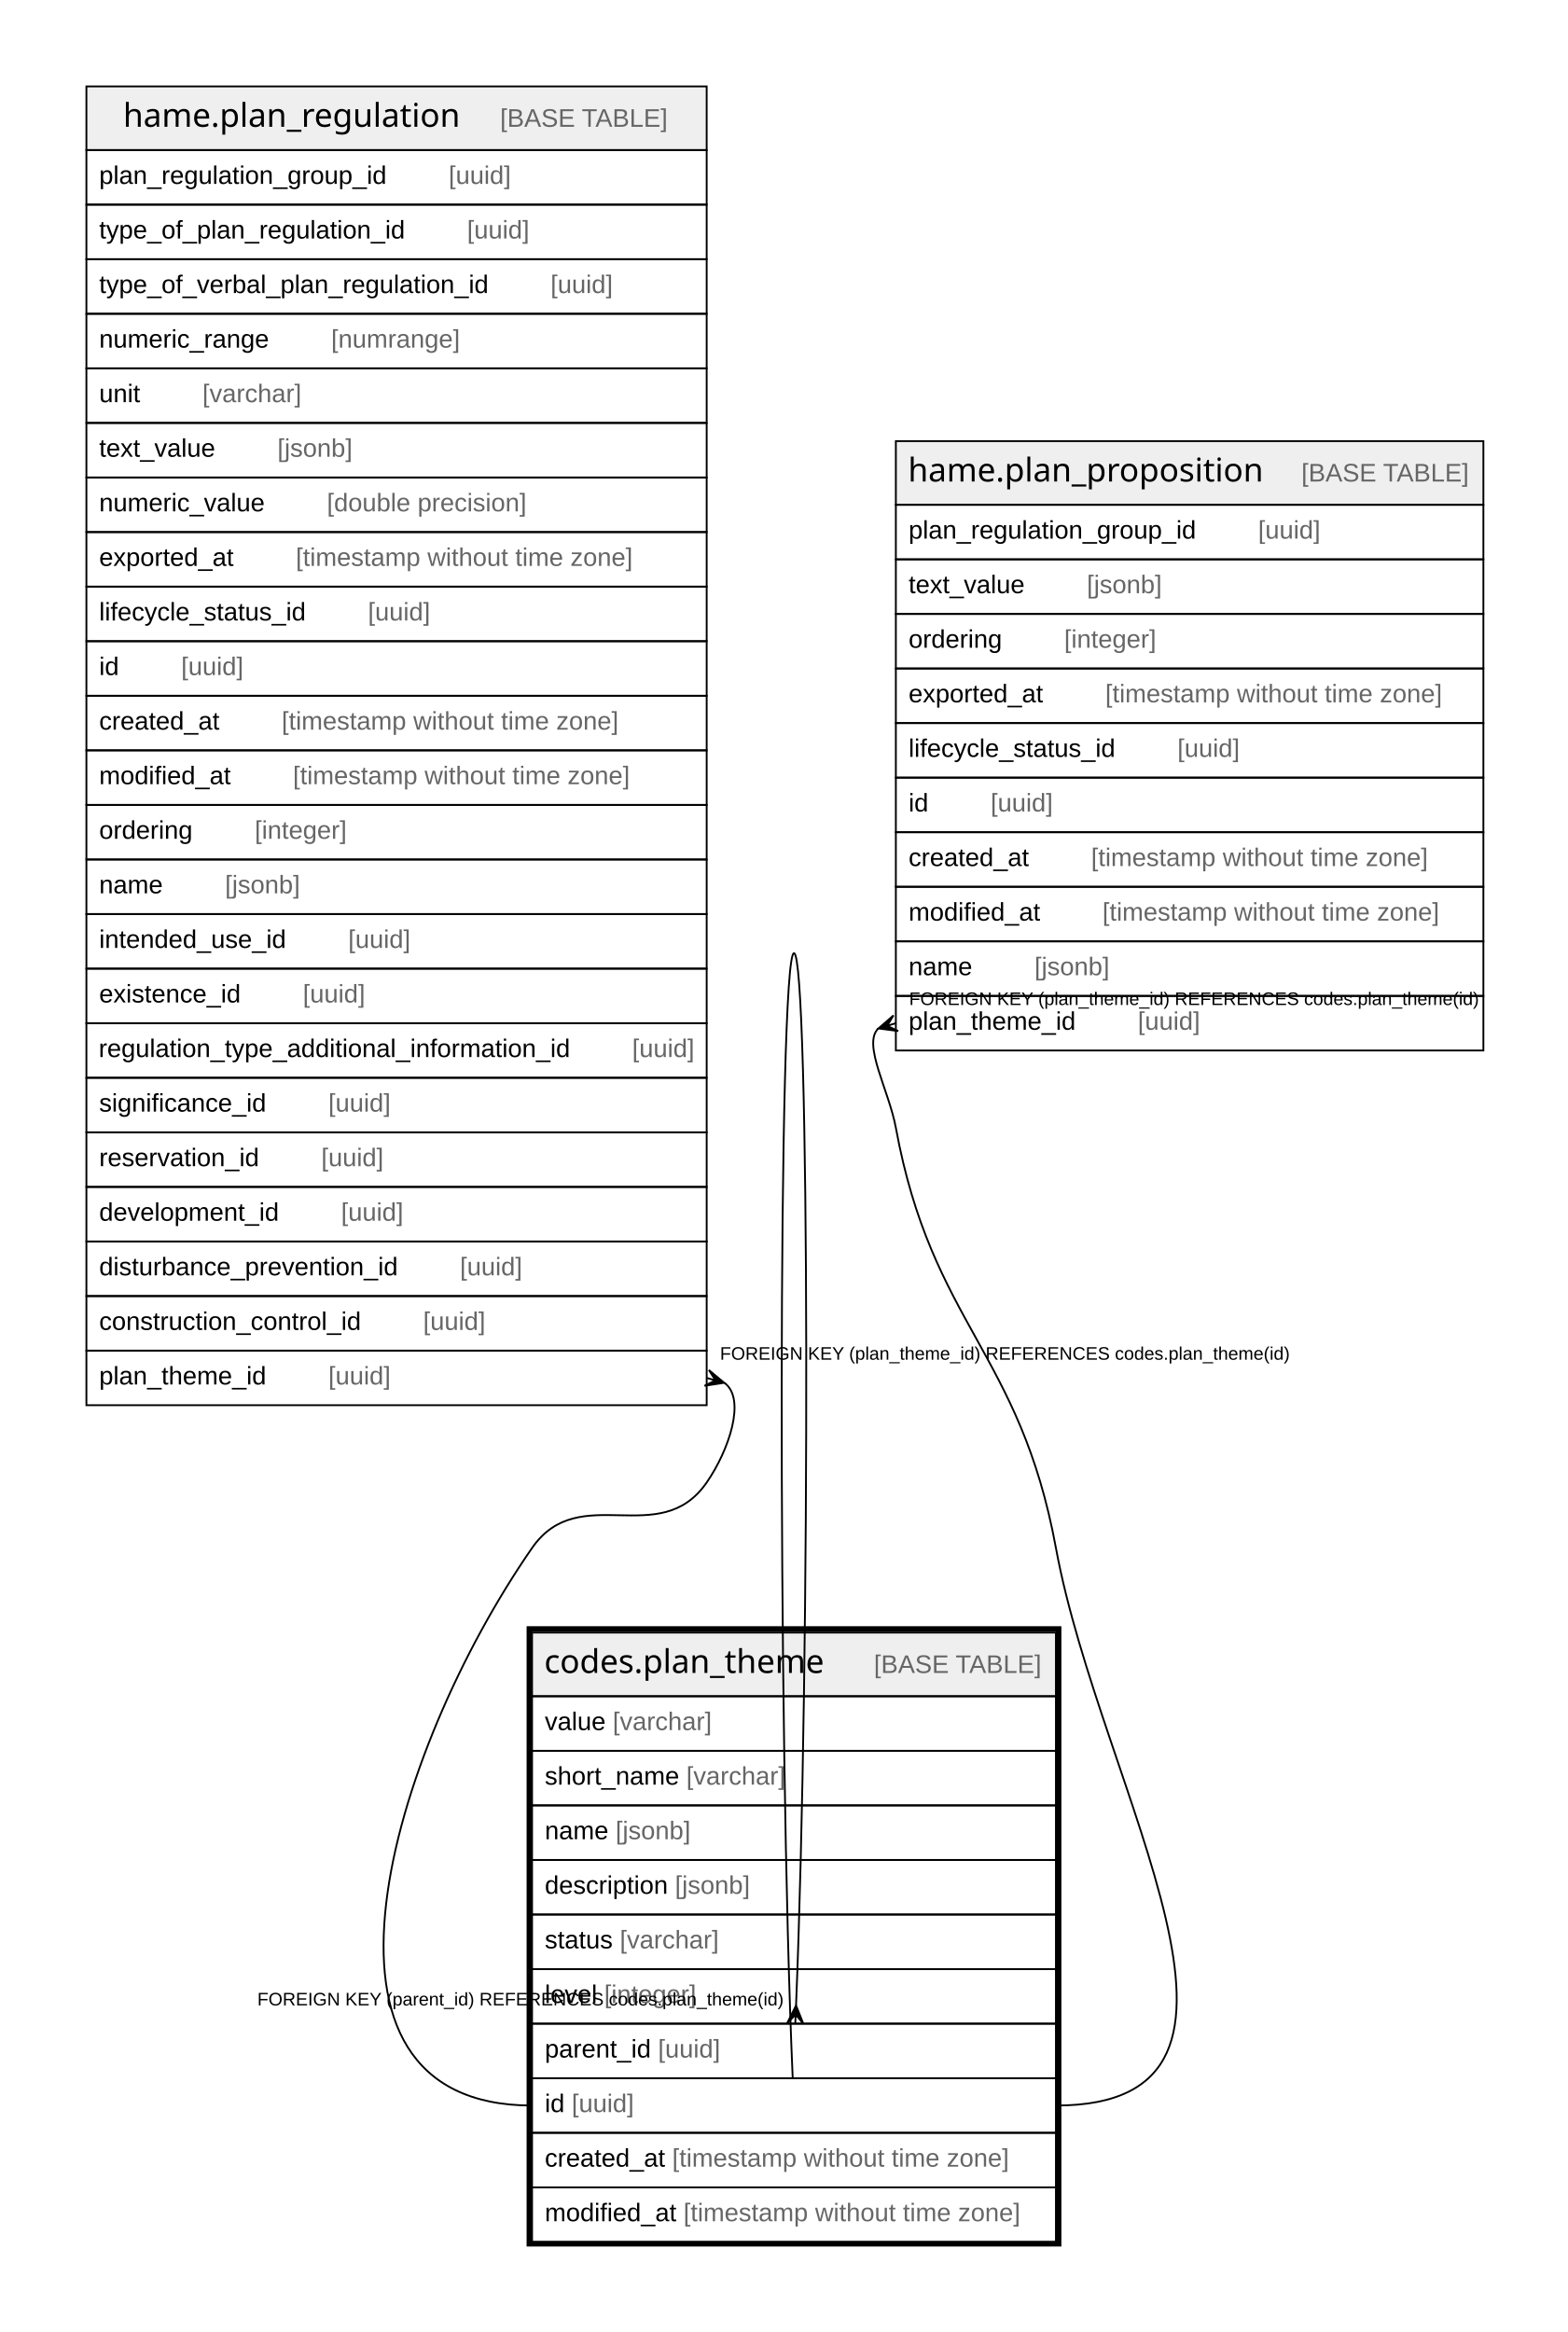
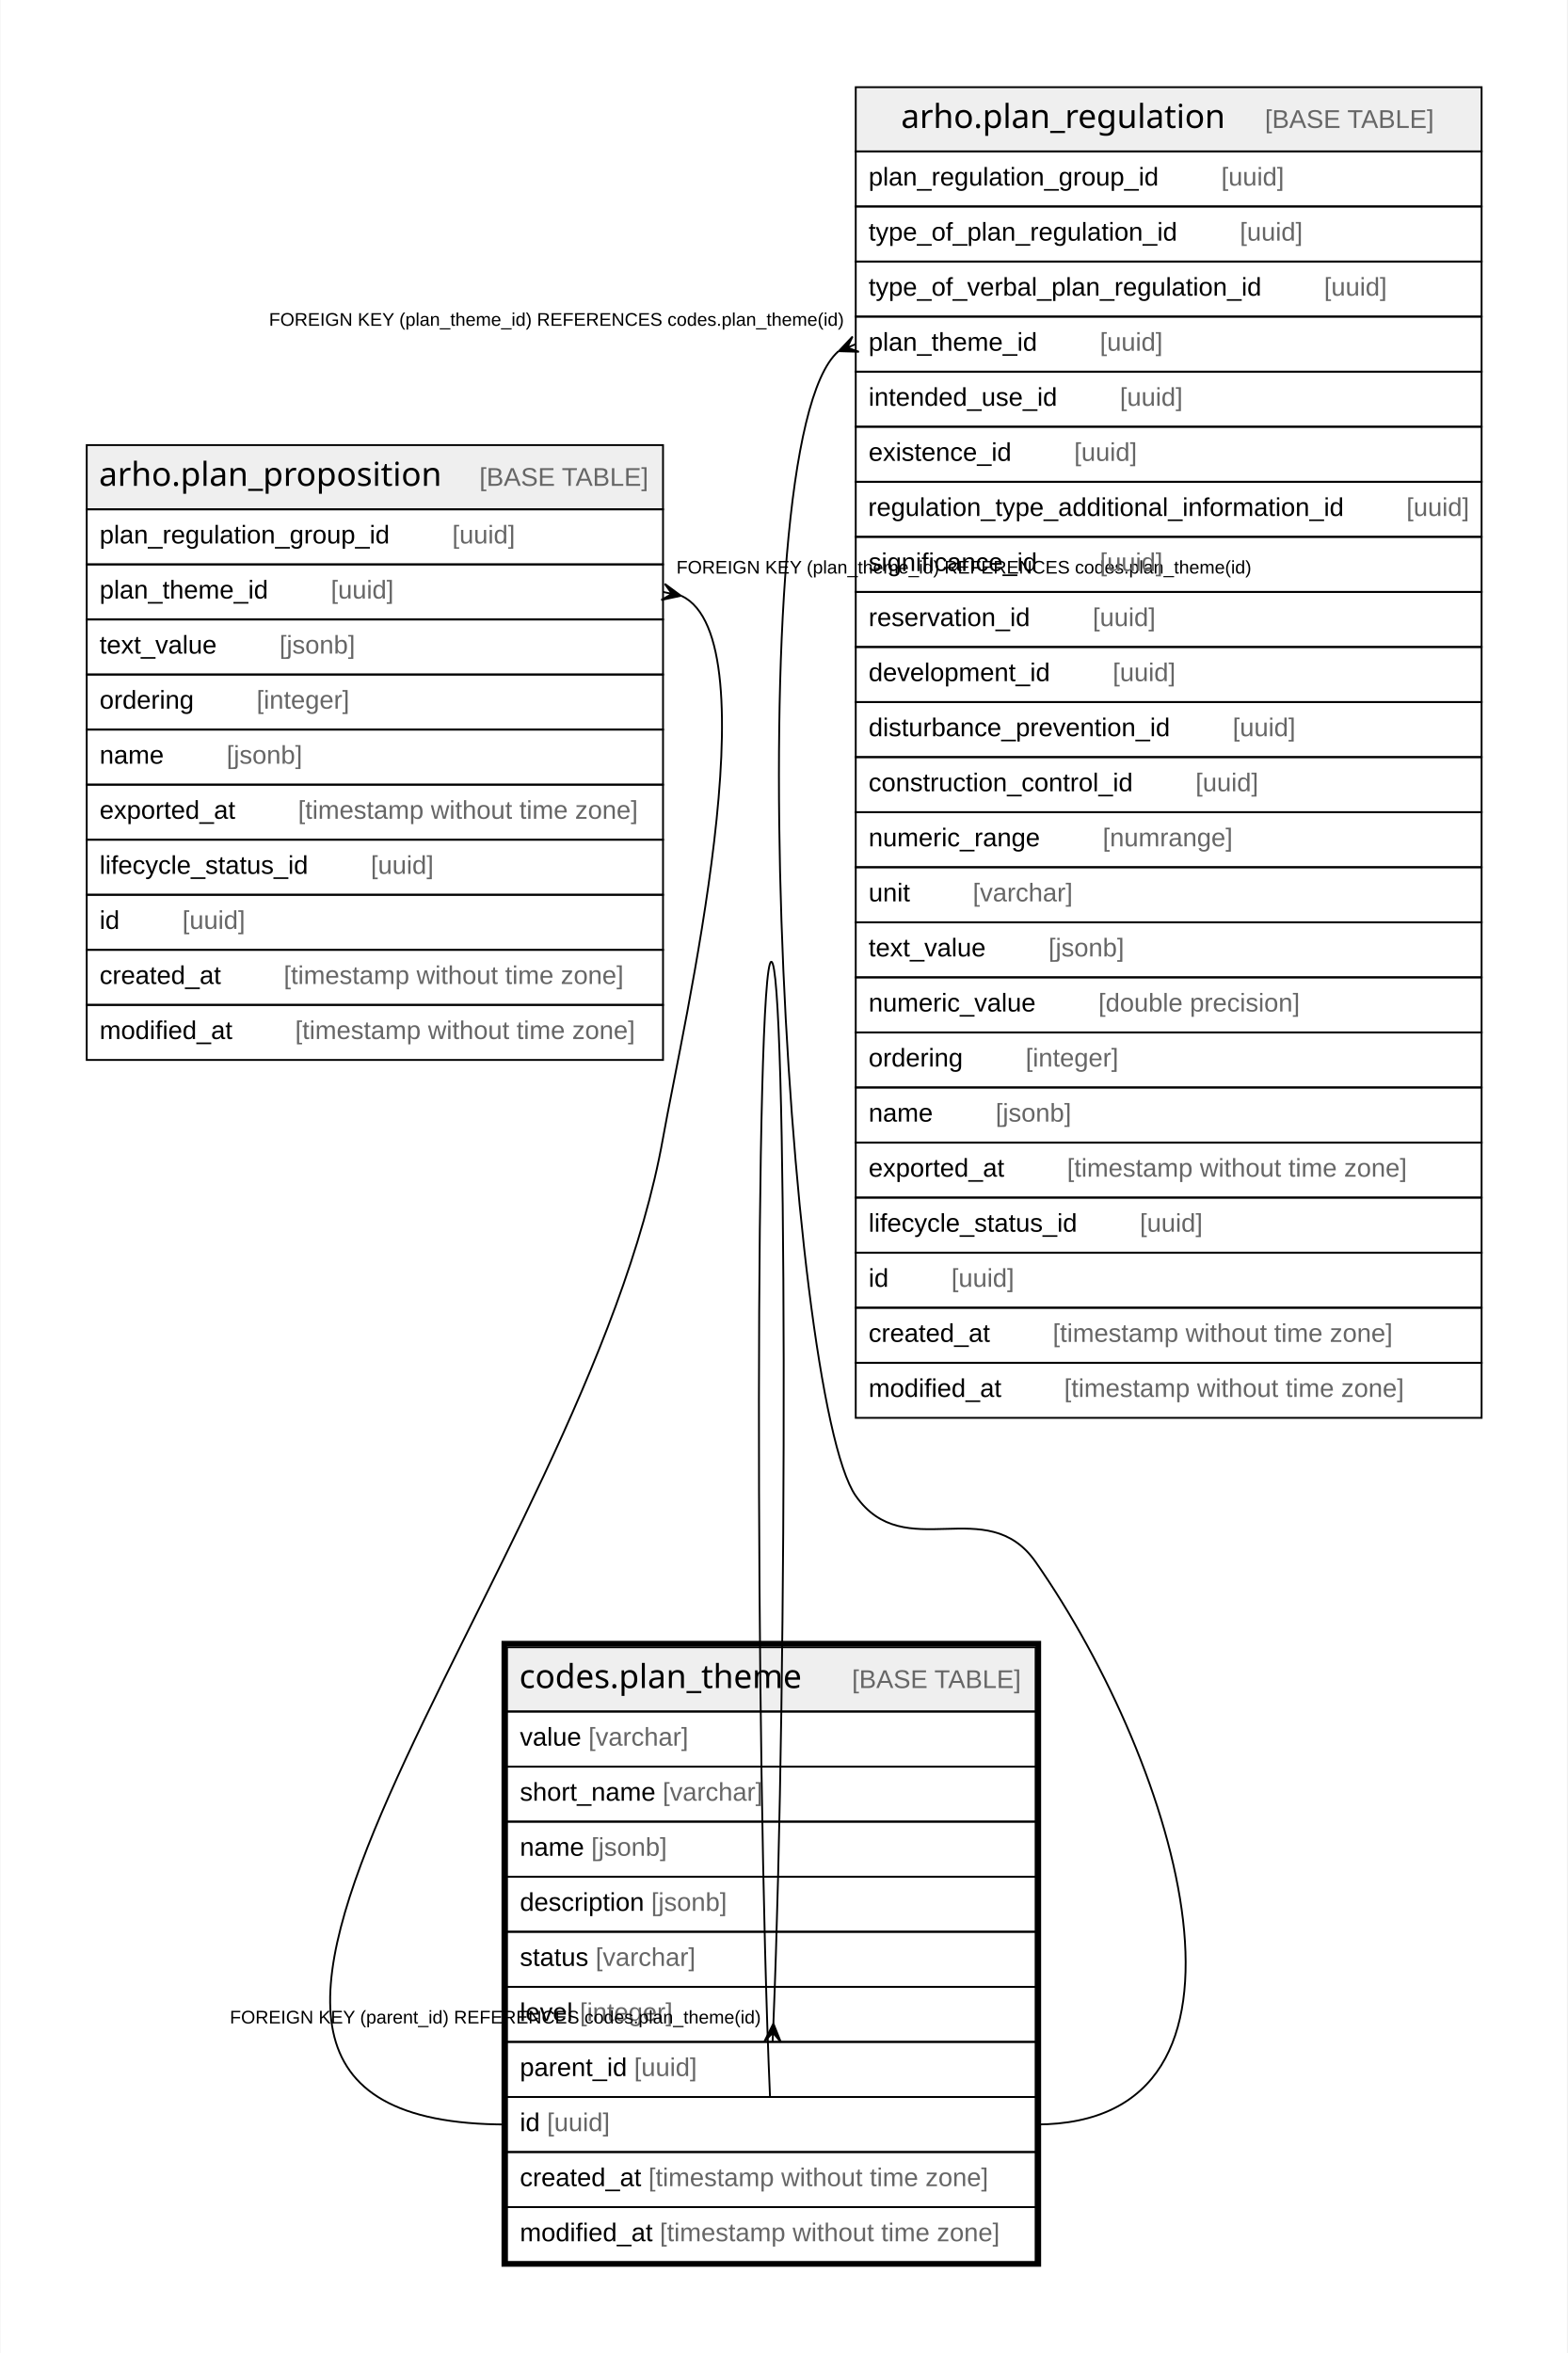
- <svg xmlns="http://www.w3.org/2000/svg" width="862pt" height="1282pt" viewBox="0.00 0.00 862.00 1282.00">
+ <svg xmlns="http://www.w3.org/2000/svg" width="854pt" height="1282pt" viewBox="0.00 0.00 853.50 1282.00">
  <g id="graph0" class="graph" transform="scale(1 1) rotate(0) translate(4 1278)">
-     <polygon fill="#ffffff" stroke="transparent" points="-4,4 -4,-1278 858,-1278 858,4 -4,4" />
+     <polygon fill="#ffffff" stroke="transparent" points="-4,4 -4,-1278 849.5,-1278 849.5,4 -4,4" />
    <g id="node1" class="node">
-       <polygon fill="#efefef" stroke="transparent" points="288.5,-345.5 288.5,-380.5 576.5,-380.5 576.5,-345.5 288.5,-345.5" />
-       <polygon fill="none" stroke="#000000" points="288.5,-345.5 288.5,-380.5 576.5,-380.5 576.5,-345.5 288.5,-345.5" />
-       <text text-anchor="start" x="295.19" y="-358.3" font-family="Arial Bold" font-size="18.00" fill="#000000">codes.plan_theme</text>
-       <text text-anchor="start" x="442.242" y="-358.3" font-family="Arial" font-size="14.00" fill="#000000">    </text>
-       <text text-anchor="start" x="476.447" y="-358.3" font-family="Arial" font-size="14.00" fill="#666666">[BASE TABLE]</text>
-       <polygon fill="none" stroke="#000000" points="288.5,-315.5 288.5,-345.5 576.5,-345.5 576.5,-315.5 288.5,-315.5" />
-       <text text-anchor="start" x="295.5" y="-326.9" font-family="Arial" font-size="14.00" fill="#000000">value </text>
-       <text text-anchor="start" x="332.845" y="-326.9" font-family="Arial" font-size="14.00" fill="#666666">[varchar]</text>
-       <polygon fill="none" stroke="#000000" points="288.5,-285.5 288.5,-315.5 576.5,-315.5 576.5,-285.5 288.5,-285.5" />
-       <text text-anchor="start" x="295.5" y="-296.9" font-family="Arial" font-size="14.00" fill="#000000">short_name </text>
-       <text text-anchor="start" x="373.298" y="-296.9" font-family="Arial" font-size="14.00" fill="#666666">[varchar]</text>
-       <polygon fill="none" stroke="#000000" points="288.5,-255.5 288.5,-285.5 576.5,-285.5 576.5,-255.5 288.5,-255.5" />
-       <text text-anchor="start" x="295.5" y="-266.9" font-family="Arial" font-size="14.00" fill="#000000">name </text>
-       <text text-anchor="start" x="334.399" y="-266.9" font-family="Arial" font-size="14.00" fill="#666666">[jsonb]</text>
-       <polygon fill="none" stroke="#000000" points="288.5,-225.5 288.5,-255.5 576.5,-255.5 576.5,-225.5 288.5,-225.5" />
-       <text text-anchor="start" x="295.5" y="-236.9" font-family="Arial" font-size="14.00" fill="#000000">description </text>
-       <text text-anchor="start" x="367.068" y="-236.9" font-family="Arial" font-size="14.00" fill="#666666">[jsonb]</text>
-       <polygon fill="none" stroke="#000000" points="288.5,-195.5 288.5,-225.5 576.5,-225.5 576.5,-195.5 288.5,-195.5" />
-       <text text-anchor="start" x="295.5" y="-206.9" font-family="Arial" font-size="14.00" fill="#000000">status </text>
-       <text text-anchor="start" x="336.737" y="-206.9" font-family="Arial" font-size="14.00" fill="#666666">[varchar]</text>
-       <polygon fill="none" stroke="#000000" points="288.5,-165.5 288.5,-195.5 576.5,-195.5 576.5,-165.5 288.5,-165.5" />
-       <text text-anchor="start" x="295.5" y="-176.9" font-family="Arial" font-size="14.00" fill="#000000">level </text>
-       <text text-anchor="start" x="328.169" y="-176.9" font-family="Arial" font-size="14.00" fill="#666666">[integer]</text>
-       <polygon fill="none" stroke="#000000" points="288.5,-135.5 288.5,-165.5 576.5,-165.5 576.5,-135.5 288.5,-135.5" />
-       <text text-anchor="start" x="295.5" y="-146.9" font-family="Arial" font-size="14.00" fill="#000000">parent_id </text>
-       <text text-anchor="start" x="357.744" y="-146.9" font-family="Arial" font-size="14.00" fill="#666666">[uuid]</text>
-       <polygon fill="none" stroke="#000000" points="288.5,-105.5 288.5,-135.5 576.5,-135.5 576.5,-105.5 288.5,-105.5" />
-       <text text-anchor="start" x="295.5" y="-116.9" font-family="Arial" font-size="14.00" fill="#000000">id </text>
-       <text text-anchor="start" x="310.28" y="-116.9" font-family="Arial" font-size="14.00" fill="#666666">[uuid]</text>
-       <polygon fill="none" stroke="#000000" points="288.5,-75.5 288.5,-105.5 576.5,-105.5 576.5,-75.5 288.5,-75.5" />
-       <text text-anchor="start" x="295.5" y="-86.9" font-family="Arial" font-size="14.00" fill="#000000">created_at </text>
-       <text text-anchor="start" x="365.528" y="-86.9" font-family="Arial" font-size="14.00" fill="#666666">[timestamp without time zone]</text>
-       <polygon fill="none" stroke="#000000" points="288.5,-45.5 288.5,-75.5 576.5,-75.5 576.5,-45.5 288.5,-45.5" />
-       <text text-anchor="start" x="295.5" y="-56.9" font-family="Arial" font-size="14.00" fill="#000000">modified_at </text>
-       <text text-anchor="start" x="371.741" y="-56.9" font-family="Arial" font-size="14.00" fill="#666666">[timestamp without time zone]</text>
-       <polygon fill="none" stroke="#000000" stroke-width="3" points="287,-44.5 287,-382.5 578,-382.5 578,-44.5 287,-44.5" />
+       <polygon fill="#efefef" stroke="transparent" points="272,-345.5 272,-380.5 560,-380.5 560,-345.5 272,-345.5" />
+       <polygon fill="none" stroke="#000000" points="272,-345.5 272,-380.5 560,-380.5 560,-345.5 272,-345.5" />
+       <text text-anchor="start" x="278.69" y="-358.3" font-family="Arial Bold" font-size="18.00" fill="#000000">codes.plan_theme</text>
+       <text text-anchor="start" x="425.742" y="-358.3" font-family="Arial" font-size="14.00" fill="#000000">    </text>
+       <text text-anchor="start" x="459.947" y="-358.3" font-family="Arial" font-size="14.00" fill="#666666">[BASE TABLE]</text>
+       <polygon fill="none" stroke="#000000" points="272,-315.5 272,-345.5 560,-345.5 560,-315.5 272,-315.5" />
+       <text text-anchor="start" x="279" y="-326.9" font-family="Arial" font-size="14.00" fill="#000000">value </text>
+       <text text-anchor="start" x="316.345" y="-326.9" font-family="Arial" font-size="14.00" fill="#666666">[varchar]</text>
+       <polygon fill="none" stroke="#000000" points="272,-285.5 272,-315.5 560,-315.5 560,-285.5 272,-285.5" />
+       <text text-anchor="start" x="279" y="-296.9" font-family="Arial" font-size="14.00" fill="#000000">short_name </text>
+       <text text-anchor="start" x="356.798" y="-296.9" font-family="Arial" font-size="14.00" fill="#666666">[varchar]</text>
+       <polygon fill="none" stroke="#000000" points="272,-255.5 272,-285.5 560,-285.5 560,-255.5 272,-255.5" />
+       <text text-anchor="start" x="279" y="-266.9" font-family="Arial" font-size="14.00" fill="#000000">name </text>
+       <text text-anchor="start" x="317.899" y="-266.9" font-family="Arial" font-size="14.00" fill="#666666">[jsonb]</text>
+       <polygon fill="none" stroke="#000000" points="272,-225.5 272,-255.5 560,-255.5 560,-225.5 272,-225.5" />
+       <text text-anchor="start" x="279" y="-236.9" font-family="Arial" font-size="14.00" fill="#000000">description </text>
+       <text text-anchor="start" x="350.568" y="-236.9" font-family="Arial" font-size="14.00" fill="#666666">[jsonb]</text>
+       <polygon fill="none" stroke="#000000" points="272,-195.5 272,-225.5 560,-225.5 560,-195.5 272,-195.5" />
+       <text text-anchor="start" x="279" y="-206.9" font-family="Arial" font-size="14.00" fill="#000000">status </text>
+       <text text-anchor="start" x="320.237" y="-206.9" font-family="Arial" font-size="14.00" fill="#666666">[varchar]</text>
+       <polygon fill="none" stroke="#000000" points="272,-165.5 272,-195.5 560,-195.5 560,-165.5 272,-165.5" />
+       <text text-anchor="start" x="279" y="-176.9" font-family="Arial" font-size="14.00" fill="#000000">level </text>
+       <text text-anchor="start" x="311.669" y="-176.9" font-family="Arial" font-size="14.00" fill="#666666">[integer]</text>
+       <polygon fill="none" stroke="#000000" points="272,-135.5 272,-165.5 560,-165.5 560,-135.5 272,-135.5" />
+       <text text-anchor="start" x="279" y="-146.9" font-family="Arial" font-size="14.00" fill="#000000">parent_id </text>
+       <text text-anchor="start" x="341.244" y="-146.9" font-family="Arial" font-size="14.00" fill="#666666">[uuid]</text>
+       <polygon fill="none" stroke="#000000" points="272,-105.5 272,-135.5 560,-135.5 560,-105.5 272,-105.5" />
+       <text text-anchor="start" x="279" y="-116.9" font-family="Arial" font-size="14.00" fill="#000000">id </text>
+       <text text-anchor="start" x="293.78" y="-116.9" font-family="Arial" font-size="14.00" fill="#666666">[uuid]</text>
+       <polygon fill="none" stroke="#000000" points="272,-75.5 272,-105.5 560,-105.5 560,-75.5 272,-75.5" />
+       <text text-anchor="start" x="279" y="-86.9" font-family="Arial" font-size="14.00" fill="#000000">created_at </text>
+       <text text-anchor="start" x="349.028" y="-86.9" font-family="Arial" font-size="14.00" fill="#666666">[timestamp without time zone]</text>
+       <polygon fill="none" stroke="#000000" points="272,-45.5 272,-75.5 560,-75.5 560,-45.5 272,-45.5" />
+       <text text-anchor="start" x="279" y="-56.9" font-family="Arial" font-size="14.00" fill="#000000">modified_at </text>
+       <text text-anchor="start" x="355.241" y="-56.9" font-family="Arial" font-size="14.00" fill="#666666">[timestamp without time zone]</text>
+       <polygon fill="none" stroke="#000000" stroke-width="3" points="270.5,-44.5 270.5,-382.5 561.5,-382.5 561.5,-44.5 270.5,-44.5" />
    </g>
    <g id="edge1" class="edge">
-       <path fill="none" stroke="#000000" d="M433.635,-175.614C441.483,-367.069 441.104,-754 432.5,-754 423.742,-754 423.507,-324.689 431.794,-135.592" />
-       <polygon fill="#000000" stroke="#000000" points="433.631,-175.52 437.702,-165.337 433.418,-170.524 433.206,-165.529 433.206,-165.529 433.206,-165.529 433.418,-170.524 428.71,-165.72 433.631,-175.52 433.631,-175.52" />
-       <text text-anchor="start" x="137.467" y="-175.529" font-family="Arial" font-size="10.00" fill="#000000">FOREIGN KEY (parent_id) REFERENCES codes.plan_theme(id)</text>
+       <path fill="none" stroke="#000000" d="M417.135,-175.614C424.983,-367.069 424.604,-754 416,-754 407.242,-754 407.007,-324.689 415.294,-135.592" />
+       <polygon fill="#000000" stroke="#000000" points="417.131,-175.52 421.202,-165.337 416.918,-170.524 416.706,-165.529 416.706,-165.529 416.706,-165.529 416.918,-170.524 412.21,-165.72 417.131,-175.52 417.131,-175.52" />
+       <text text-anchor="start" x="120.967" y="-175.529" font-family="Arial" font-size="10.00" fill="#000000">FOREIGN KEY (parent_id) REFERENCES codes.plan_theme(id)</text>
    </g>
    <g id="node2" class="node">
-       <polygon fill="#efefef" stroke="transparent" points="43.5,-1195.5 43.5,-1230.5 384.5,-1230.5 384.5,-1195.5 43.5,-1195.5" />
-       <polygon fill="none" stroke="#000000" points="43.5,-1195.5 43.5,-1230.5 384.5,-1230.5 384.5,-1195.5 43.5,-1195.5" />
-       <text text-anchor="start" x="63.69" y="-1208.3" font-family="Arial Bold" font-size="18.00" fill="#000000">hame.plan_regulation</text>
-       <text text-anchor="start" x="236.742" y="-1208.3" font-family="Arial" font-size="14.00" fill="#000000">    </text>
-       <text text-anchor="start" x="270.947" y="-1208.3" font-family="Arial" font-size="14.00" fill="#666666">[BASE TABLE]</text>
-       <polygon fill="none" stroke="#000000" points="43.5,-1165.5 43.5,-1195.5 384.5,-1195.5 384.5,-1165.5 43.5,-1165.5" />
-       <text text-anchor="start" x="50.5" y="-1176.9" font-family="Arial" font-size="14.00" fill="#000000">plan_regulation_group_id    </text>
-       <text text-anchor="start" x="242.647" y="-1176.9" font-family="Arial" font-size="14.00" fill="#666666">[uuid]</text>
-       <polygon fill="none" stroke="#000000" points="43.5,-1135.5 43.5,-1165.5 384.5,-1165.5 384.5,-1135.5 43.5,-1135.5" />
-       <text text-anchor="start" x="50.5" y="-1146.9" font-family="Arial" font-size="14.00" fill="#000000">type_of_plan_regulation_id    </text>
-       <text text-anchor="start" x="252.768" y="-1146.9" font-family="Arial" font-size="14.00" fill="#666666">[uuid]</text>
-       <polygon fill="none" stroke="#000000" points="43.5,-1105.5 43.5,-1135.5 384.5,-1135.5 384.5,-1105.5 43.5,-1105.5" />
-       <text text-anchor="start" x="50.5" y="-1116.9" font-family="Arial" font-size="14.00" fill="#000000">type_of_verbal_plan_regulation_id    </text>
-       <text text-anchor="start" x="298.665" y="-1116.9" font-family="Arial" font-size="14.00" fill="#666666">[uuid]</text>
-       <polygon fill="none" stroke="#000000" points="43.5,-1075.5 43.5,-1105.5 384.5,-1105.5 384.5,-1075.5 43.5,-1075.5" />
-       <text text-anchor="start" x="50.5" y="-1086.9" font-family="Arial" font-size="14.00" fill="#000000">numeric_range    </text>
-       <text text-anchor="start" x="178.054" y="-1086.9" font-family="Arial" font-size="14.00" fill="#666666">[numrange]</text>
-       <polygon fill="none" stroke="#000000" points="43.5,-1045.5 43.5,-1075.5 384.5,-1075.5 384.5,-1045.5 43.5,-1045.5" />
-       <text text-anchor="start" x="50.5" y="-1056.9" font-family="Arial" font-size="14.00" fill="#000000">unit    </text>
-       <text text-anchor="start" x="107.267" y="-1056.9" font-family="Arial" font-size="14.00" fill="#666666">[varchar]</text>
-       <polygon fill="none" stroke="#000000" points="43.5,-1015.5 43.5,-1045.5 384.5,-1045.5 384.5,-1015.5 43.5,-1015.5" />
-       <text text-anchor="start" x="50.5" y="-1026.9" font-family="Arial" font-size="14.00" fill="#000000">text_value    </text>
-       <text text-anchor="start" x="148.506" y="-1026.9" font-family="Arial" font-size="14.00" fill="#666666">[jsonb]</text>
-       <polygon fill="none" stroke="#000000" points="43.5,-985.5 43.5,-1015.5 384.5,-1015.5 384.5,-985.5 43.5,-985.5" />
-       <text text-anchor="start" x="50.5" y="-996.9" font-family="Arial" font-size="14.00" fill="#000000">numeric_value    </text>
-       <text text-anchor="start" x="175.717" y="-996.9" font-family="Arial" font-size="14.00" fill="#666666">[double precision]</text>
-       <polygon fill="none" stroke="#000000" points="43.5,-955.5 43.5,-985.5 384.5,-985.5 384.5,-955.5 43.5,-955.5" />
-       <text text-anchor="start" x="50.5" y="-966.9" font-family="Arial" font-size="14.00" fill="#000000">exported_at    </text>
-       <text text-anchor="start" x="158.625" y="-966.9" font-family="Arial" font-size="14.00" fill="#666666">[timestamp without time zone]</text>
-       <polygon fill="none" stroke="#000000" points="43.5,-925.5 43.5,-955.5 384.5,-955.5 384.5,-925.5 43.5,-925.5" />
-       <text text-anchor="start" x="50.5" y="-936.9" font-family="Arial" font-size="14.00" fill="#000000">lifecycle_status_id    </text>
-       <text text-anchor="start" x="198.281" y="-936.9" font-family="Arial" font-size="14.00" fill="#666666">[uuid]</text>
-       <polygon fill="none" stroke="#000000" points="43.5,-895.5 43.5,-925.5 384.5,-925.5 384.5,-895.5 43.5,-895.5" />
-       <text text-anchor="start" x="50.5" y="-906.9" font-family="Arial" font-size="14.00" fill="#000000">id    </text>
-       <text text-anchor="start" x="95.594" y="-906.9" font-family="Arial" font-size="14.00" fill="#666666">[uuid]</text>
-       <polygon fill="none" stroke="#000000" points="43.5,-865.5 43.5,-895.5 384.5,-895.5 384.5,-865.5 43.5,-865.5" />
-       <text text-anchor="start" x="50.5" y="-876.9" font-family="Arial" font-size="14.00" fill="#000000">created_at    </text>
-       <text text-anchor="start" x="150.842" y="-876.9" font-family="Arial" font-size="14.00" fill="#666666">[timestamp without time zone]</text>
-       <polygon fill="none" stroke="#000000" points="43.5,-835.5 43.5,-865.5 384.5,-865.5 384.5,-835.5 43.5,-835.5" />
-       <text text-anchor="start" x="50.5" y="-846.9" font-family="Arial" font-size="14.00" fill="#000000">modified_at    </text>
-       <text text-anchor="start" x="157.055" y="-846.9" font-family="Arial" font-size="14.00" fill="#666666">[timestamp without time zone]</text>
-       <polygon fill="none" stroke="#000000" points="43.5,-805.5 43.5,-835.5 384.5,-835.5 384.5,-805.5 43.5,-805.5" />
-       <text text-anchor="start" x="50.5" y="-816.9" font-family="Arial" font-size="14.00" fill="#000000">ordering    </text>
-       <text text-anchor="start" x="136.046" y="-816.9" font-family="Arial" font-size="14.00" fill="#666666">[integer]</text>
-       <polygon fill="none" stroke="#000000" points="43.5,-775.5 43.5,-805.5 384.5,-805.5 384.5,-775.5 43.5,-775.5" />
-       <text text-anchor="start" x="50.5" y="-786.9" font-family="Arial" font-size="14.00" fill="#000000">name    </text>
-       <text text-anchor="start" x="119.713" y="-786.9" font-family="Arial" font-size="14.00" fill="#666666">[jsonb]</text>
-       <polygon fill="none" stroke="#000000" points="43.5,-745.5 43.5,-775.5 384.5,-775.5 384.5,-745.5 43.5,-745.5" />
-       <text text-anchor="start" x="50.5" y="-756.9" font-family="Arial" font-size="14.00" fill="#000000">intended_use_id    </text>
-       <text text-anchor="start" x="187.417" y="-756.9" font-family="Arial" font-size="14.00" fill="#666666">[uuid]</text>
-       <polygon fill="none" stroke="#000000" points="43.5,-715.5 43.5,-745.5 384.5,-745.5 384.5,-715.5 43.5,-715.5" />
-       <text text-anchor="start" x="50.5" y="-726.9" font-family="Arial" font-size="14.00" fill="#000000">existence_id    </text>
-       <text text-anchor="start" x="162.504" y="-726.9" font-family="Arial" font-size="14.00" fill="#666666">[uuid]</text>
-       <polygon fill="none" stroke="#000000" points="43.5,-685.5 43.5,-715.5 384.5,-715.5 384.5,-685.5 43.5,-685.5" />
-       <text text-anchor="start" x="50.245" y="-696.9" font-family="Arial" font-size="14.00" fill="#000000">regulation_type_additional_information_id    </text>
-       <text text-anchor="start" x="343.52" y="-696.9" font-family="Arial" font-size="14.00" fill="#666666">[uuid]</text>
-       <polygon fill="none" stroke="#000000" points="43.5,-655.5 43.5,-685.5 384.5,-685.5 384.5,-655.5 43.5,-655.5" />
-       <text text-anchor="start" x="50.5" y="-666.9" font-family="Arial" font-size="14.00" fill="#000000">significance_id    </text>
-       <text text-anchor="start" x="176.5" y="-666.9" font-family="Arial" font-size="14.00" fill="#666666">[uuid]</text>
-       <polygon fill="none" stroke="#000000" points="43.5,-625.5 43.5,-655.5 384.5,-655.5 384.5,-625.5 43.5,-625.5" />
-       <text text-anchor="start" x="50.5" y="-636.9" font-family="Arial" font-size="14.00" fill="#000000">reservation_id    </text>
-       <text text-anchor="start" x="172.608" y="-636.9" font-family="Arial" font-size="14.00" fill="#666666">[uuid]</text>
-       <polygon fill="none" stroke="#000000" points="43.5,-595.5 43.5,-625.5 384.5,-625.5 384.5,-595.5 43.5,-595.5" />
-       <text text-anchor="start" x="50.5" y="-606.9" font-family="Arial" font-size="14.00" fill="#000000">development_id    </text>
-       <text text-anchor="start" x="183.513" y="-606.9" font-family="Arial" font-size="14.00" fill="#666666">[uuid]</text>
-       <polygon fill="none" stroke="#000000" points="43.5,-565.5 43.5,-595.5 384.5,-595.5 384.5,-565.5 43.5,-565.5" />
-       <text text-anchor="start" x="50.5" y="-576.9" font-family="Arial" font-size="14.00" fill="#000000">disturbance_prevention_id    </text>
-       <text text-anchor="start" x="248.866" y="-576.9" font-family="Arial" font-size="14.00" fill="#666666">[uuid]</text>
-       <polygon fill="none" stroke="#000000" points="43.5,-535.5 43.5,-565.5 384.5,-565.5 384.5,-535.5 43.5,-535.5" />
-       <text text-anchor="start" x="50.5" y="-546.9" font-family="Arial" font-size="14.00" fill="#000000">construction_control_id    </text>
-       <text text-anchor="start" x="228.626" y="-546.9" font-family="Arial" font-size="14.00" fill="#666666">[uuid]</text>
-       <polygon fill="none" stroke="#000000" points="43.5,-505.5 43.5,-535.5 384.5,-535.5 384.5,-505.5 43.5,-505.5" />
-       <text text-anchor="start" x="50.5" y="-516.9" font-family="Arial" font-size="14.00" fill="#000000">plan_theme_id    </text>
-       <text text-anchor="start" x="176.513" y="-516.9" font-family="Arial" font-size="14.00" fill="#666666">[uuid]</text>
+       <polygon fill="#efefef" stroke="transparent" points="43,-1000.5 43,-1035.5 357,-1035.5 357,-1000.5 43,-1000.5" />
+       <polygon fill="none" stroke="#000000" points="43,-1000.5 43,-1035.5 357,-1035.5 357,-1000.5 43,-1000.5" />
+       <text text-anchor="start" x="49.69" y="-1013.3" font-family="Arial Bold" font-size="18.00" fill="#000000">arho.plan_proposition</text>
+       <text text-anchor="start" x="222.742" y="-1013.3" font-family="Arial" font-size="14.00" fill="#000000">    </text>
+       <text text-anchor="start" x="256.947" y="-1013.3" font-family="Arial" font-size="14.00" fill="#666666">[BASE TABLE]</text>
+       <polygon fill="none" stroke="#000000" points="43,-970.5 43,-1000.5 357,-1000.5 357,-970.5 43,-970.5" />
+       <text text-anchor="start" x="50" y="-981.9" font-family="Arial" font-size="14.00" fill="#000000">plan_regulation_group_id    </text>
+       <text text-anchor="start" x="242.147" y="-981.9" font-family="Arial" font-size="14.00" fill="#666666">[uuid]</text>
+       <polygon fill="none" stroke="#000000" points="43,-940.5 43,-970.5 357,-970.5 357,-940.5 43,-940.5" />
+       <text text-anchor="start" x="50" y="-951.9" font-family="Arial" font-size="14.00" fill="#000000">plan_theme_id    </text>
+       <text text-anchor="start" x="176.013" y="-951.9" font-family="Arial" font-size="14.00" fill="#666666">[uuid]</text>
+       <polygon fill="none" stroke="#000000" points="43,-910.5 43,-940.5 357,-940.5 357,-910.5 43,-910.5" />
+       <text text-anchor="start" x="50" y="-921.9" font-family="Arial" font-size="14.00" fill="#000000">text_value    </text>
+       <text text-anchor="start" x="148.006" y="-921.9" font-family="Arial" font-size="14.00" fill="#666666">[jsonb]</text>
+       <polygon fill="none" stroke="#000000" points="43,-880.5 43,-910.5 357,-910.5 357,-880.5 43,-880.5" />
+       <text text-anchor="start" x="50" y="-891.9" font-family="Arial" font-size="14.00" fill="#000000">ordering    </text>
+       <text text-anchor="start" x="135.546" y="-891.9" font-family="Arial" font-size="14.00" fill="#666666">[integer]</text>
+       <polygon fill="none" stroke="#000000" points="43,-850.5 43,-880.5 357,-880.5 357,-850.5 43,-850.5" />
+       <text text-anchor="start" x="50" y="-861.9" font-family="Arial" font-size="14.00" fill="#000000">name    </text>
+       <text text-anchor="start" x="119.213" y="-861.9" font-family="Arial" font-size="14.00" fill="#666666">[jsonb]</text>
+       <polygon fill="none" stroke="#000000" points="43,-820.5 43,-850.5 357,-850.5 357,-820.5 43,-820.5" />
+       <text text-anchor="start" x="50" y="-831.9" font-family="Arial" font-size="14.00" fill="#000000">exported_at    </text>
+       <text text-anchor="start" x="158.125" y="-831.9" font-family="Arial" font-size="14.00" fill="#666666">[timestamp without time zone]</text>
+       <polygon fill="none" stroke="#000000" points="43,-790.5 43,-820.5 357,-820.5 357,-790.5 43,-790.5" />
+       <text text-anchor="start" x="50" y="-801.9" font-family="Arial" font-size="14.00" fill="#000000">lifecycle_status_id    </text>
+       <text text-anchor="start" x="197.781" y="-801.9" font-family="Arial" font-size="14.00" fill="#666666">[uuid]</text>
+       <polygon fill="none" stroke="#000000" points="43,-760.5 43,-790.5 357,-790.5 357,-760.5 43,-760.5" />
+       <text text-anchor="start" x="50" y="-771.9" font-family="Arial" font-size="14.00" fill="#000000">id    </text>
+       <text text-anchor="start" x="95.094" y="-771.9" font-family="Arial" font-size="14.00" fill="#666666">[uuid]</text>
+       <polygon fill="none" stroke="#000000" points="43,-730.5 43,-760.5 357,-760.5 357,-730.5 43,-730.5" />
+       <text text-anchor="start" x="50" y="-741.9" font-family="Arial" font-size="14.00" fill="#000000">created_at    </text>
+       <text text-anchor="start" x="150.342" y="-741.9" font-family="Arial" font-size="14.00" fill="#666666">[timestamp without time zone]</text>
+       <polygon fill="none" stroke="#000000" points="43,-700.5 43,-730.5 357,-730.5 357,-700.5 43,-700.5" />
+       <text text-anchor="start" x="50" y="-711.9" font-family="Arial" font-size="14.00" fill="#000000">modified_at    </text>
+       <text text-anchor="start" x="156.555" y="-711.9" font-family="Arial" font-size="14.00" fill="#666666">[timestamp without time zone]</text>
    </g>
    <g id="edge2" class="edge">
-       <path fill="none" stroke="#000000" d="M394.272,-517.783C406.351,-508.942 396.668,-480.559 384.5,-463 358.545,-425.546 314.455,-464.454 288.5,-427 210.909,-315.036 152.278,-120.5 288.5,-120.5" />
-       <polygon fill="#000000" stroke="#000000" points="394.134,-517.821 383.294,-516.164 389.317,-519.16 384.5,-520.5 384.5,-520.5 384.5,-520.5 389.317,-519.16 385.706,-524.836 394.134,-517.821 394.134,-517.821" />
-       <text text-anchor="start" x="391.813" y="-530.5" font-family="Arial" font-size="10.00" fill="#000000">FOREIGN KEY (plan_theme_id) REFERENCES codes.plan_theme(id)</text>
+       <path fill="none" stroke="#000000" d="M367.103,-953.336C417.073,-929.709 367.938,-719.4 357,-658 314.582,-419.891 30.142,-120.5 272,-120.5" />
+       <polygon fill="#000000" stroke="#000000" points="366.778,-953.405 356.057,-951.1 361.889,-954.453 357,-955.5 357,-955.5 357,-955.5 361.889,-954.453 357.943,-959.9 366.778,-953.405 366.778,-953.405" />
+       <text text-anchor="start" x="364.313" y="-965.5" font-family="Arial" font-size="10.00" fill="#000000">FOREIGN KEY (plan_theme_id) REFERENCES codes.plan_theme(id)</text>
    </g>
    <g id="node3" class="node">
-       <polygon fill="#efefef" stroke="transparent" points="488.5,-1000.5 488.5,-1035.5 811.5,-1035.5 811.5,-1000.5 488.5,-1000.5" />
-       <polygon fill="none" stroke="#000000" points="488.5,-1000.5 488.5,-1035.5 811.5,-1035.5 811.5,-1000.5 488.5,-1000.5" />
-       <text text-anchor="start" x="495.19" y="-1013.3" font-family="Arial Bold" font-size="18.00" fill="#000000">hame.plan_proposition</text>
-       <text text-anchor="start" x="677.242" y="-1013.3" font-family="Arial" font-size="14.00" fill="#000000">    </text>
-       <text text-anchor="start" x="711.447" y="-1013.3" font-family="Arial" font-size="14.00" fill="#666666">[BASE TABLE]</text>
-       <polygon fill="none" stroke="#000000" points="488.5,-970.5 488.5,-1000.5 811.5,-1000.5 811.5,-970.5 488.5,-970.5" />
-       <text text-anchor="start" x="495.5" y="-981.9" font-family="Arial" font-size="14.00" fill="#000000">plan_regulation_group_id    </text>
-       <text text-anchor="start" x="687.647" y="-981.9" font-family="Arial" font-size="14.00" fill="#666666">[uuid]</text>
-       <polygon fill="none" stroke="#000000" points="488.5,-940.5 488.5,-970.5 811.5,-970.5 811.5,-940.5 488.5,-940.5" />
-       <text text-anchor="start" x="495.5" y="-951.9" font-family="Arial" font-size="14.00" fill="#000000">text_value    </text>
-       <text text-anchor="start" x="593.506" y="-951.9" font-family="Arial" font-size="14.00" fill="#666666">[jsonb]</text>
-       <polygon fill="none" stroke="#000000" points="488.5,-910.5 488.5,-940.5 811.5,-940.5 811.5,-910.5 488.5,-910.5" />
-       <text text-anchor="start" x="495.5" y="-921.9" font-family="Arial" font-size="14.00" fill="#000000">ordering    </text>
-       <text text-anchor="start" x="581.046" y="-921.9" font-family="Arial" font-size="14.00" fill="#666666">[integer]</text>
-       <polygon fill="none" stroke="#000000" points="488.5,-880.5 488.5,-910.5 811.5,-910.5 811.5,-880.5 488.5,-880.5" />
-       <text text-anchor="start" x="495.5" y="-891.9" font-family="Arial" font-size="14.00" fill="#000000">exported_at    </text>
-       <text text-anchor="start" x="603.625" y="-891.9" font-family="Arial" font-size="14.00" fill="#666666">[timestamp without time zone]</text>
-       <polygon fill="none" stroke="#000000" points="488.5,-850.5 488.5,-880.5 811.5,-880.5 811.5,-850.5 488.5,-850.5" />
-       <text text-anchor="start" x="495.5" y="-861.9" font-family="Arial" font-size="14.00" fill="#000000">lifecycle_status_id    </text>
-       <text text-anchor="start" x="643.281" y="-861.9" font-family="Arial" font-size="14.00" fill="#666666">[uuid]</text>
-       <polygon fill="none" stroke="#000000" points="488.5,-820.5 488.5,-850.5 811.5,-850.5 811.5,-820.5 488.5,-820.5" />
-       <text text-anchor="start" x="495.5" y="-831.9" font-family="Arial" font-size="14.00" fill="#000000">id    </text>
-       <text text-anchor="start" x="540.594" y="-831.9" font-family="Arial" font-size="14.00" fill="#666666">[uuid]</text>
-       <polygon fill="none" stroke="#000000" points="488.5,-790.5 488.5,-820.5 811.5,-820.5 811.5,-790.5 488.5,-790.5" />
-       <text text-anchor="start" x="495.5" y="-801.9" font-family="Arial" font-size="14.00" fill="#000000">created_at    </text>
-       <text text-anchor="start" x="595.842" y="-801.9" font-family="Arial" font-size="14.00" fill="#666666">[timestamp without time zone]</text>
-       <polygon fill="none" stroke="#000000" points="488.5,-760.5 488.5,-790.5 811.5,-790.5 811.5,-760.5 488.5,-760.5" />
-       <text text-anchor="start" x="495.5" y="-771.9" font-family="Arial" font-size="14.00" fill="#000000">modified_at    </text>
-       <text text-anchor="start" x="602.055" y="-771.9" font-family="Arial" font-size="14.00" fill="#666666">[timestamp without time zone]</text>
-       <polygon fill="none" stroke="#000000" points="488.5,-730.5 488.5,-760.5 811.5,-760.5 811.5,-730.5 488.5,-730.5" />
-       <text text-anchor="start" x="495.5" y="-741.9" font-family="Arial" font-size="14.00" fill="#000000">name    </text>
-       <text text-anchor="start" x="564.713" y="-741.9" font-family="Arial" font-size="14.00" fill="#666666">[jsonb]</text>
-       <polygon fill="none" stroke="#000000" points="488.5,-700.5 488.5,-730.5 811.5,-730.5 811.5,-700.5 488.5,-700.5" />
-       <text text-anchor="start" x="495.5" y="-711.9" font-family="Arial" font-size="14.00" fill="#000000">plan_theme_id    </text>
-       <text text-anchor="start" x="621.513" y="-711.9" font-family="Arial" font-size="14.00" fill="#666666">[uuid]</text>
+       <polygon fill="#efefef" stroke="transparent" points="462,-1195.5 462,-1230.5 803,-1230.5 803,-1195.5 462,-1195.5" />
+       <polygon fill="none" stroke="#000000" points="462,-1195.5 462,-1230.5 803,-1230.5 803,-1195.5 462,-1195.5" />
+       <text text-anchor="start" x="486.69" y="-1208.3" font-family="Arial Bold" font-size="18.00" fill="#000000">arho.plan_regulation</text>
+       <text text-anchor="start" x="650.742" y="-1208.3" font-family="Arial" font-size="14.00" fill="#000000">    </text>
+       <text text-anchor="start" x="684.947" y="-1208.3" font-family="Arial" font-size="14.00" fill="#666666">[BASE TABLE]</text>
+       <polygon fill="none" stroke="#000000" points="462,-1165.5 462,-1195.5 803,-1195.5 803,-1165.5 462,-1165.5" />
+       <text text-anchor="start" x="469" y="-1176.9" font-family="Arial" font-size="14.00" fill="#000000">plan_regulation_group_id    </text>
+       <text text-anchor="start" x="661.147" y="-1176.9" font-family="Arial" font-size="14.00" fill="#666666">[uuid]</text>
+       <polygon fill="none" stroke="#000000" points="462,-1135.5 462,-1165.5 803,-1165.5 803,-1135.5 462,-1135.5" />
+       <text text-anchor="start" x="469" y="-1146.9" font-family="Arial" font-size="14.00" fill="#000000">type_of_plan_regulation_id    </text>
+       <text text-anchor="start" x="671.268" y="-1146.9" font-family="Arial" font-size="14.00" fill="#666666">[uuid]</text>
+       <polygon fill="none" stroke="#000000" points="462,-1105.5 462,-1135.5 803,-1135.5 803,-1105.5 462,-1105.5" />
+       <text text-anchor="start" x="469" y="-1116.9" font-family="Arial" font-size="14.00" fill="#000000">type_of_verbal_plan_regulation_id    </text>
+       <text text-anchor="start" x="717.165" y="-1116.9" font-family="Arial" font-size="14.00" fill="#666666">[uuid]</text>
+       <polygon fill="none" stroke="#000000" points="462,-1075.5 462,-1105.5 803,-1105.5 803,-1075.5 462,-1075.5" />
+       <text text-anchor="start" x="469" y="-1086.9" font-family="Arial" font-size="14.00" fill="#000000">plan_theme_id    </text>
+       <text text-anchor="start" x="595.013" y="-1086.9" font-family="Arial" font-size="14.00" fill="#666666">[uuid]</text>
+       <polygon fill="none" stroke="#000000" points="462,-1045.5 462,-1075.5 803,-1075.5 803,-1045.5 462,-1045.5" />
+       <text text-anchor="start" x="469" y="-1056.9" font-family="Arial" font-size="14.00" fill="#000000">intended_use_id    </text>
+       <text text-anchor="start" x="605.917" y="-1056.9" font-family="Arial" font-size="14.00" fill="#666666">[uuid]</text>
+       <polygon fill="none" stroke="#000000" points="462,-1015.5 462,-1045.5 803,-1045.5 803,-1015.5 462,-1015.5" />
+       <text text-anchor="start" x="469" y="-1026.9" font-family="Arial" font-size="14.00" fill="#000000">existence_id    </text>
+       <text text-anchor="start" x="581.004" y="-1026.9" font-family="Arial" font-size="14.00" fill="#666666">[uuid]</text>
+       <polygon fill="none" stroke="#000000" points="462,-985.5 462,-1015.5 803,-1015.5 803,-985.5 462,-985.5" />
+       <text text-anchor="start" x="468.745" y="-996.9" font-family="Arial" font-size="14.00" fill="#000000">regulation_type_additional_information_id    </text>
+       <text text-anchor="start" x="762.02" y="-996.9" font-family="Arial" font-size="14.00" fill="#666666">[uuid]</text>
+       <polygon fill="none" stroke="#000000" points="462,-955.5 462,-985.5 803,-985.5 803,-955.5 462,-955.5" />
+       <text text-anchor="start" x="469" y="-966.9" font-family="Arial" font-size="14.00" fill="#000000">significance_id    </text>
+       <text text-anchor="start" x="595" y="-966.9" font-family="Arial" font-size="14.00" fill="#666666">[uuid]</text>
+       <polygon fill="none" stroke="#000000" points="462,-925.5 462,-955.5 803,-955.5 803,-925.5 462,-925.5" />
+       <text text-anchor="start" x="469" y="-936.9" font-family="Arial" font-size="14.00" fill="#000000">reservation_id    </text>
+       <text text-anchor="start" x="591.108" y="-936.9" font-family="Arial" font-size="14.00" fill="#666666">[uuid]</text>
+       <polygon fill="none" stroke="#000000" points="462,-895.5 462,-925.5 803,-925.5 803,-895.5 462,-895.5" />
+       <text text-anchor="start" x="469" y="-906.9" font-family="Arial" font-size="14.00" fill="#000000">development_id    </text>
+       <text text-anchor="start" x="602.013" y="-906.9" font-family="Arial" font-size="14.00" fill="#666666">[uuid]</text>
+       <polygon fill="none" stroke="#000000" points="462,-865.5 462,-895.5 803,-895.5 803,-865.5 462,-865.5" />
+       <text text-anchor="start" x="469" y="-876.9" font-family="Arial" font-size="14.00" fill="#000000">disturbance_prevention_id    </text>
+       <text text-anchor="start" x="667.366" y="-876.9" font-family="Arial" font-size="14.00" fill="#666666">[uuid]</text>
+       <polygon fill="none" stroke="#000000" points="462,-835.5 462,-865.5 803,-865.5 803,-835.5 462,-835.5" />
+       <text text-anchor="start" x="469" y="-846.9" font-family="Arial" font-size="14.00" fill="#000000">construction_control_id    </text>
+       <text text-anchor="start" x="647.126" y="-846.9" font-family="Arial" font-size="14.00" fill="#666666">[uuid]</text>
+       <polygon fill="none" stroke="#000000" points="462,-805.5 462,-835.5 803,-835.5 803,-805.5 462,-805.5" />
+       <text text-anchor="start" x="469" y="-816.9" font-family="Arial" font-size="14.00" fill="#000000">numeric_range    </text>
+       <text text-anchor="start" x="596.554" y="-816.9" font-family="Arial" font-size="14.00" fill="#666666">[numrange]</text>
+       <polygon fill="none" stroke="#000000" points="462,-775.5 462,-805.5 803,-805.5 803,-775.5 462,-775.5" />
+       <text text-anchor="start" x="469" y="-786.9" font-family="Arial" font-size="14.00" fill="#000000">unit    </text>
+       <text text-anchor="start" x="525.767" y="-786.9" font-family="Arial" font-size="14.00" fill="#666666">[varchar]</text>
+       <polygon fill="none" stroke="#000000" points="462,-745.5 462,-775.5 803,-775.5 803,-745.5 462,-745.5" />
+       <text text-anchor="start" x="469" y="-756.9" font-family="Arial" font-size="14.00" fill="#000000">text_value    </text>
+       <text text-anchor="start" x="567.006" y="-756.9" font-family="Arial" font-size="14.00" fill="#666666">[jsonb]</text>
+       <polygon fill="none" stroke="#000000" points="462,-715.5 462,-745.5 803,-745.5 803,-715.5 462,-715.5" />
+       <text text-anchor="start" x="469" y="-726.9" font-family="Arial" font-size="14.00" fill="#000000">numeric_value    </text>
+       <text text-anchor="start" x="594.217" y="-726.9" font-family="Arial" font-size="14.00" fill="#666666">[double precision]</text>
+       <polygon fill="none" stroke="#000000" points="462,-685.5 462,-715.5 803,-715.5 803,-685.5 462,-685.5" />
+       <text text-anchor="start" x="469" y="-696.9" font-family="Arial" font-size="14.00" fill="#000000">ordering    </text>
+       <text text-anchor="start" x="554.546" y="-696.9" font-family="Arial" font-size="14.00" fill="#666666">[integer]</text>
+       <polygon fill="none" stroke="#000000" points="462,-655.5 462,-685.5 803,-685.5 803,-655.5 462,-655.5" />
+       <text text-anchor="start" x="469" y="-666.9" font-family="Arial" font-size="14.00" fill="#000000">name    </text>
+       <text text-anchor="start" x="538.213" y="-666.9" font-family="Arial" font-size="14.00" fill="#666666">[jsonb]</text>
+       <polygon fill="none" stroke="#000000" points="462,-625.5 462,-655.5 803,-655.5 803,-625.5 462,-625.5" />
+       <text text-anchor="start" x="469" y="-636.9" font-family="Arial" font-size="14.00" fill="#000000">exported_at    </text>
+       <text text-anchor="start" x="577.125" y="-636.9" font-family="Arial" font-size="14.00" fill="#666666">[timestamp without time zone]</text>
+       <polygon fill="none" stroke="#000000" points="462,-595.5 462,-625.5 803,-625.5 803,-595.5 462,-595.5" />
+       <text text-anchor="start" x="469" y="-606.9" font-family="Arial" font-size="14.00" fill="#000000">lifecycle_status_id    </text>
+       <text text-anchor="start" x="616.781" y="-606.9" font-family="Arial" font-size="14.00" fill="#666666">[uuid]</text>
+       <polygon fill="none" stroke="#000000" points="462,-565.5 462,-595.5 803,-595.5 803,-565.5 462,-565.5" />
+       <text text-anchor="start" x="469" y="-576.9" font-family="Arial" font-size="14.00" fill="#000000">id    </text>
+       <text text-anchor="start" x="514.094" y="-576.9" font-family="Arial" font-size="14.00" fill="#666666">[uuid]</text>
+       <polygon fill="none" stroke="#000000" points="462,-535.5 462,-565.5 803,-565.5 803,-535.5 462,-535.5" />
+       <text text-anchor="start" x="469" y="-546.9" font-family="Arial" font-size="14.00" fill="#000000">created_at    </text>
+       <text text-anchor="start" x="569.342" y="-546.9" font-family="Arial" font-size="14.00" fill="#666666">[timestamp without time zone]</text>
+       <polygon fill="none" stroke="#000000" points="462,-505.5 462,-535.5 803,-535.5 803,-505.5 462,-505.5" />
+       <text text-anchor="start" x="469" y="-516.9" font-family="Arial" font-size="14.00" fill="#000000">modified_at    </text>
+       <text text-anchor="start" x="575.555" y="-516.9" font-family="Arial" font-size="14.00" fill="#666666">[timestamp without time zone]</text>
    </g>
    <g id="edge3" class="edge">
-       <path fill="none" stroke="#000000" d="M478.862,-712.595C469.94,-704.102 484.706,-678.617 488.5,-658 508.384,-549.95 556.616,-535.05 576.5,-427 601.154,-293.027 712.722,-120.5 576.5,-120.5" />
-       <polygon fill="#000000" stroke="#000000" points="478.926,-712.614 487.201,-719.808 483.713,-714.057 488.5,-715.5 488.5,-715.5 488.5,-715.5 483.713,-714.057 489.799,-711.192 478.926,-712.614 478.926,-712.614" />
-       <text text-anchor="start" x="495.813" y="-725.5" font-family="Arial" font-size="10.00" fill="#000000">FOREIGN KEY (plan_theme_id) REFERENCES codes.plan_theme(id)</text>
+       <path fill="none" stroke="#000000" d="M452.488,-1086.547C395.214,-1036.027 424.043,-517.381 462,-463 488.558,-424.951 533.442,-465.049 560,-427 637.968,-315.297 696.222,-120.5 560,-120.5" />
+       <polygon fill="#000000" stroke="#000000" points="452.766,-1086.662 460.273,-1094.655 457.383,-1088.581 462,-1090.5 462,-1090.5 462,-1090.5 457.383,-1088.581 463.727,-1086.345 452.766,-1086.662 452.766,-1086.662" />
+       <text text-anchor="start" x="142.314" y="-1100.5" font-family="Arial" font-size="10.00" fill="#000000">FOREIGN KEY (plan_theme_id) REFERENCES codes.plan_theme(id)</text>
    </g>
  </g>
</svg>
